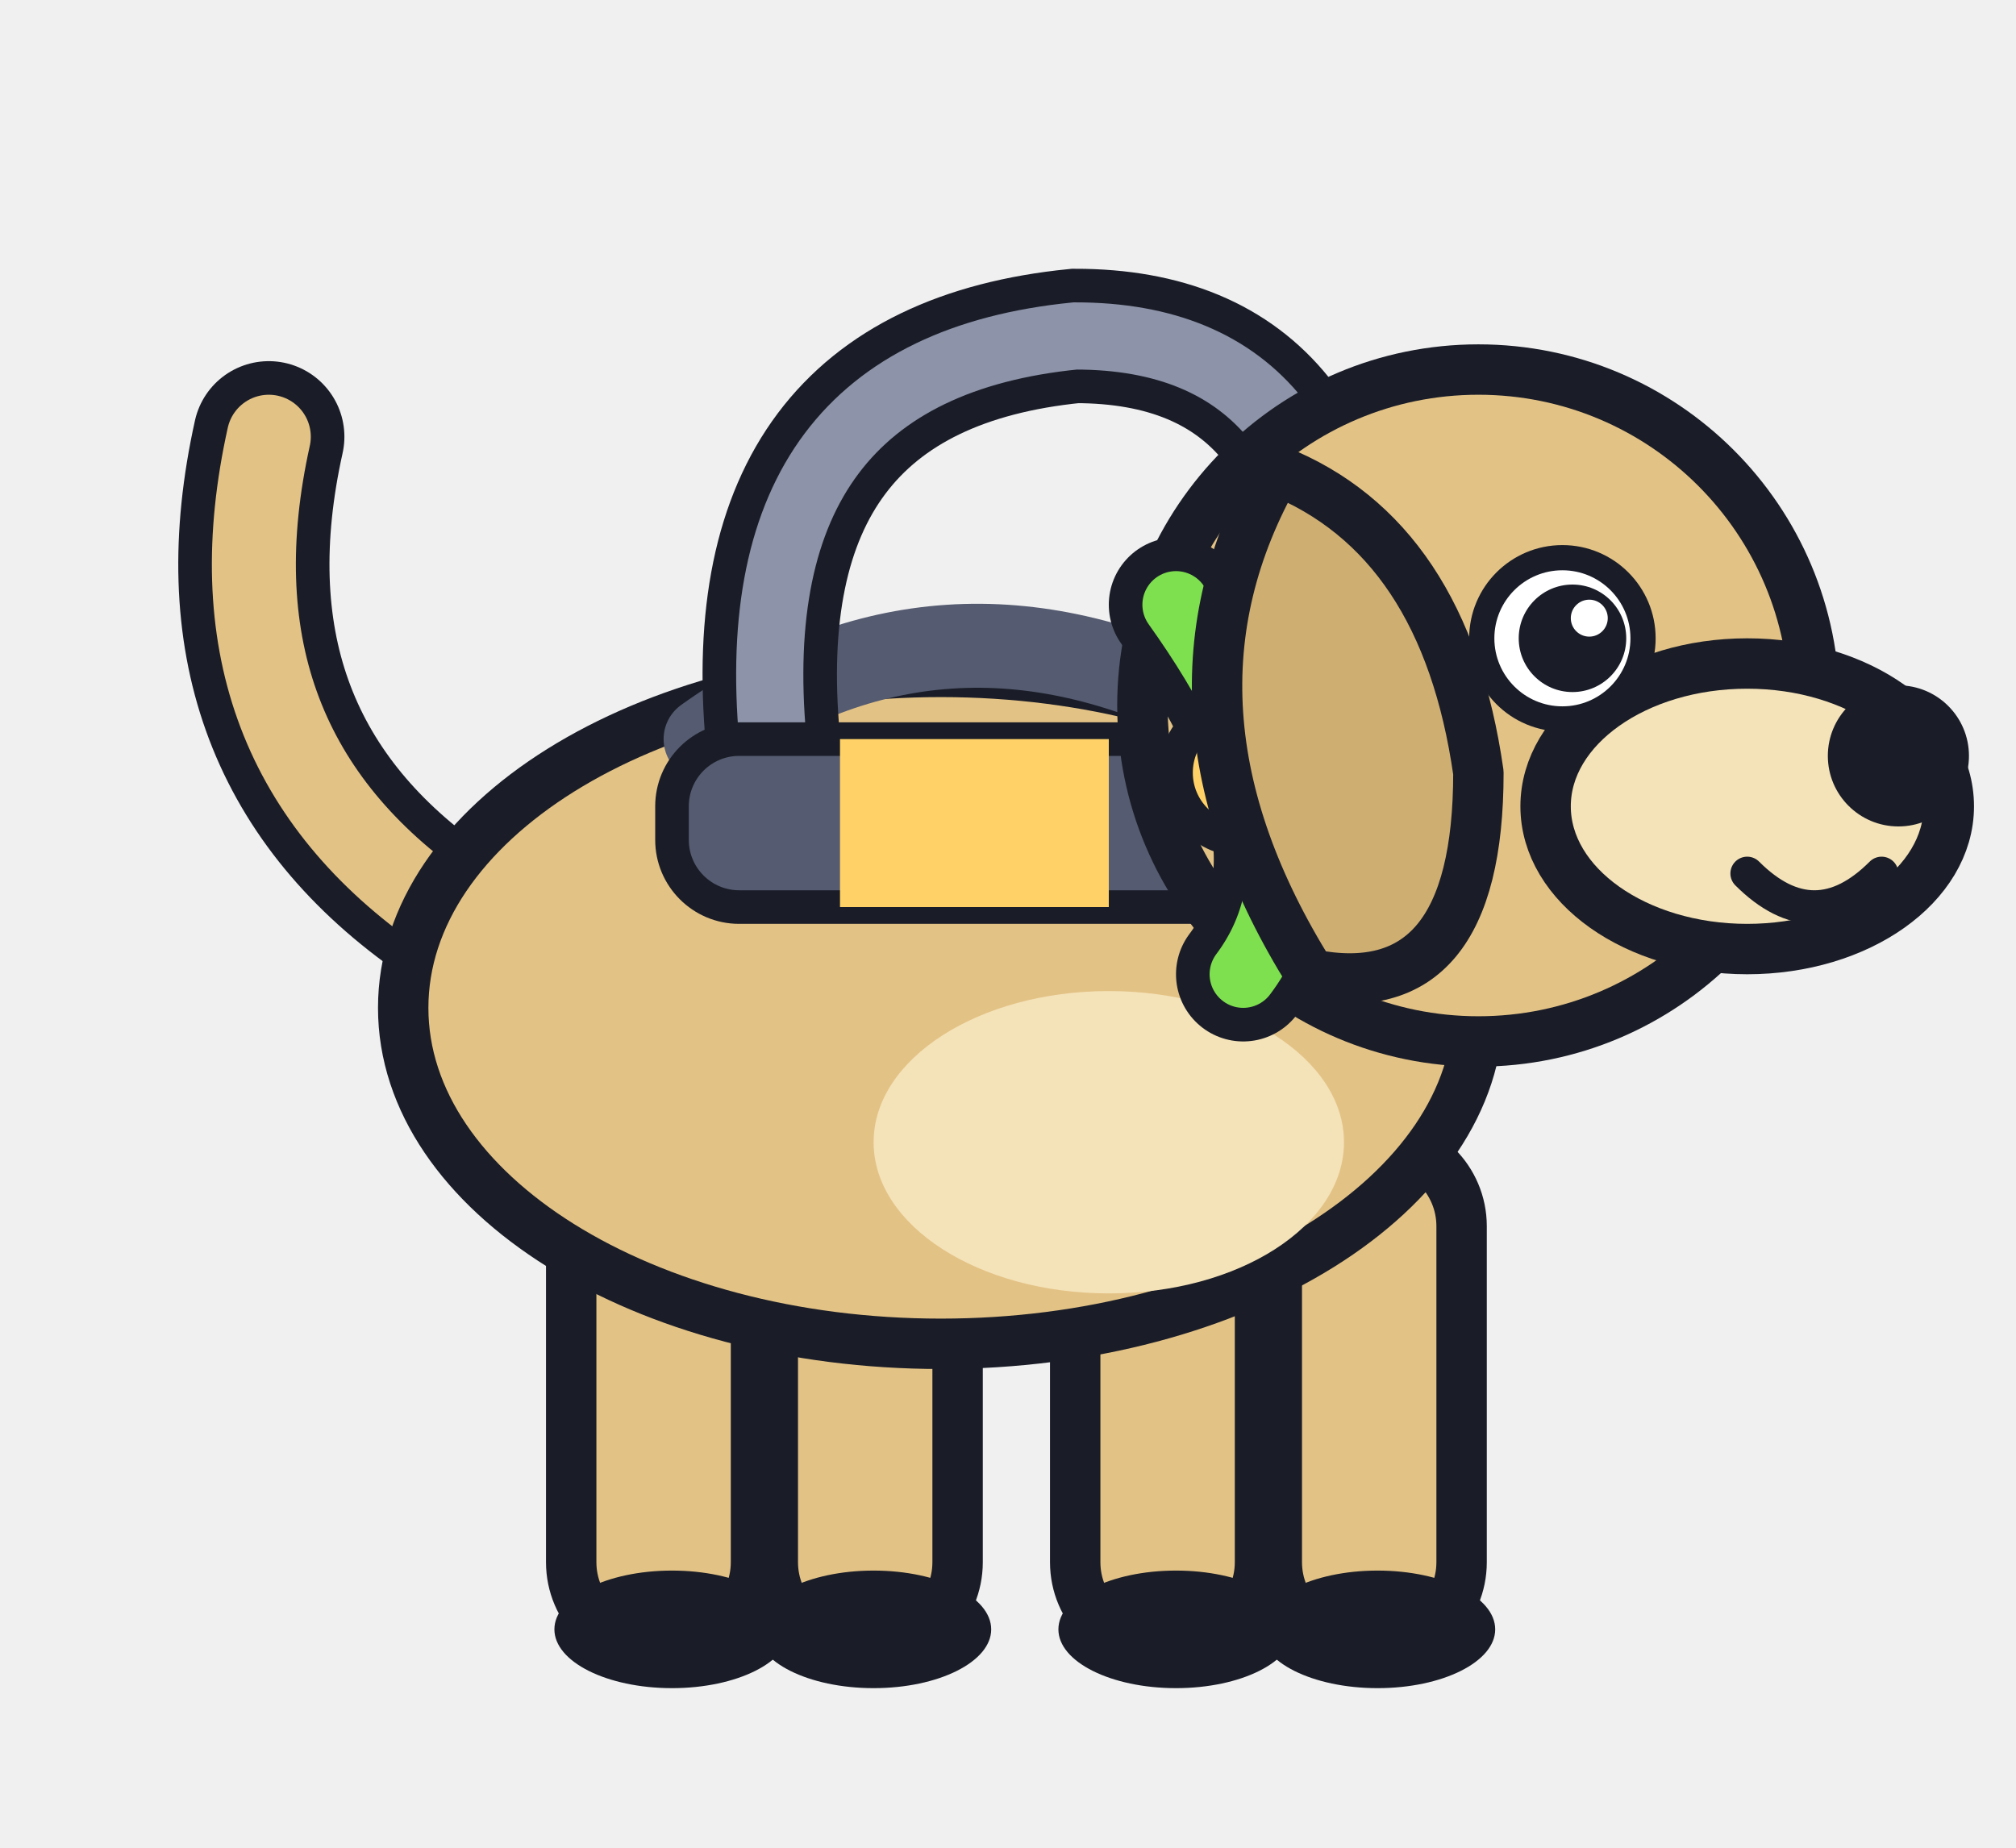
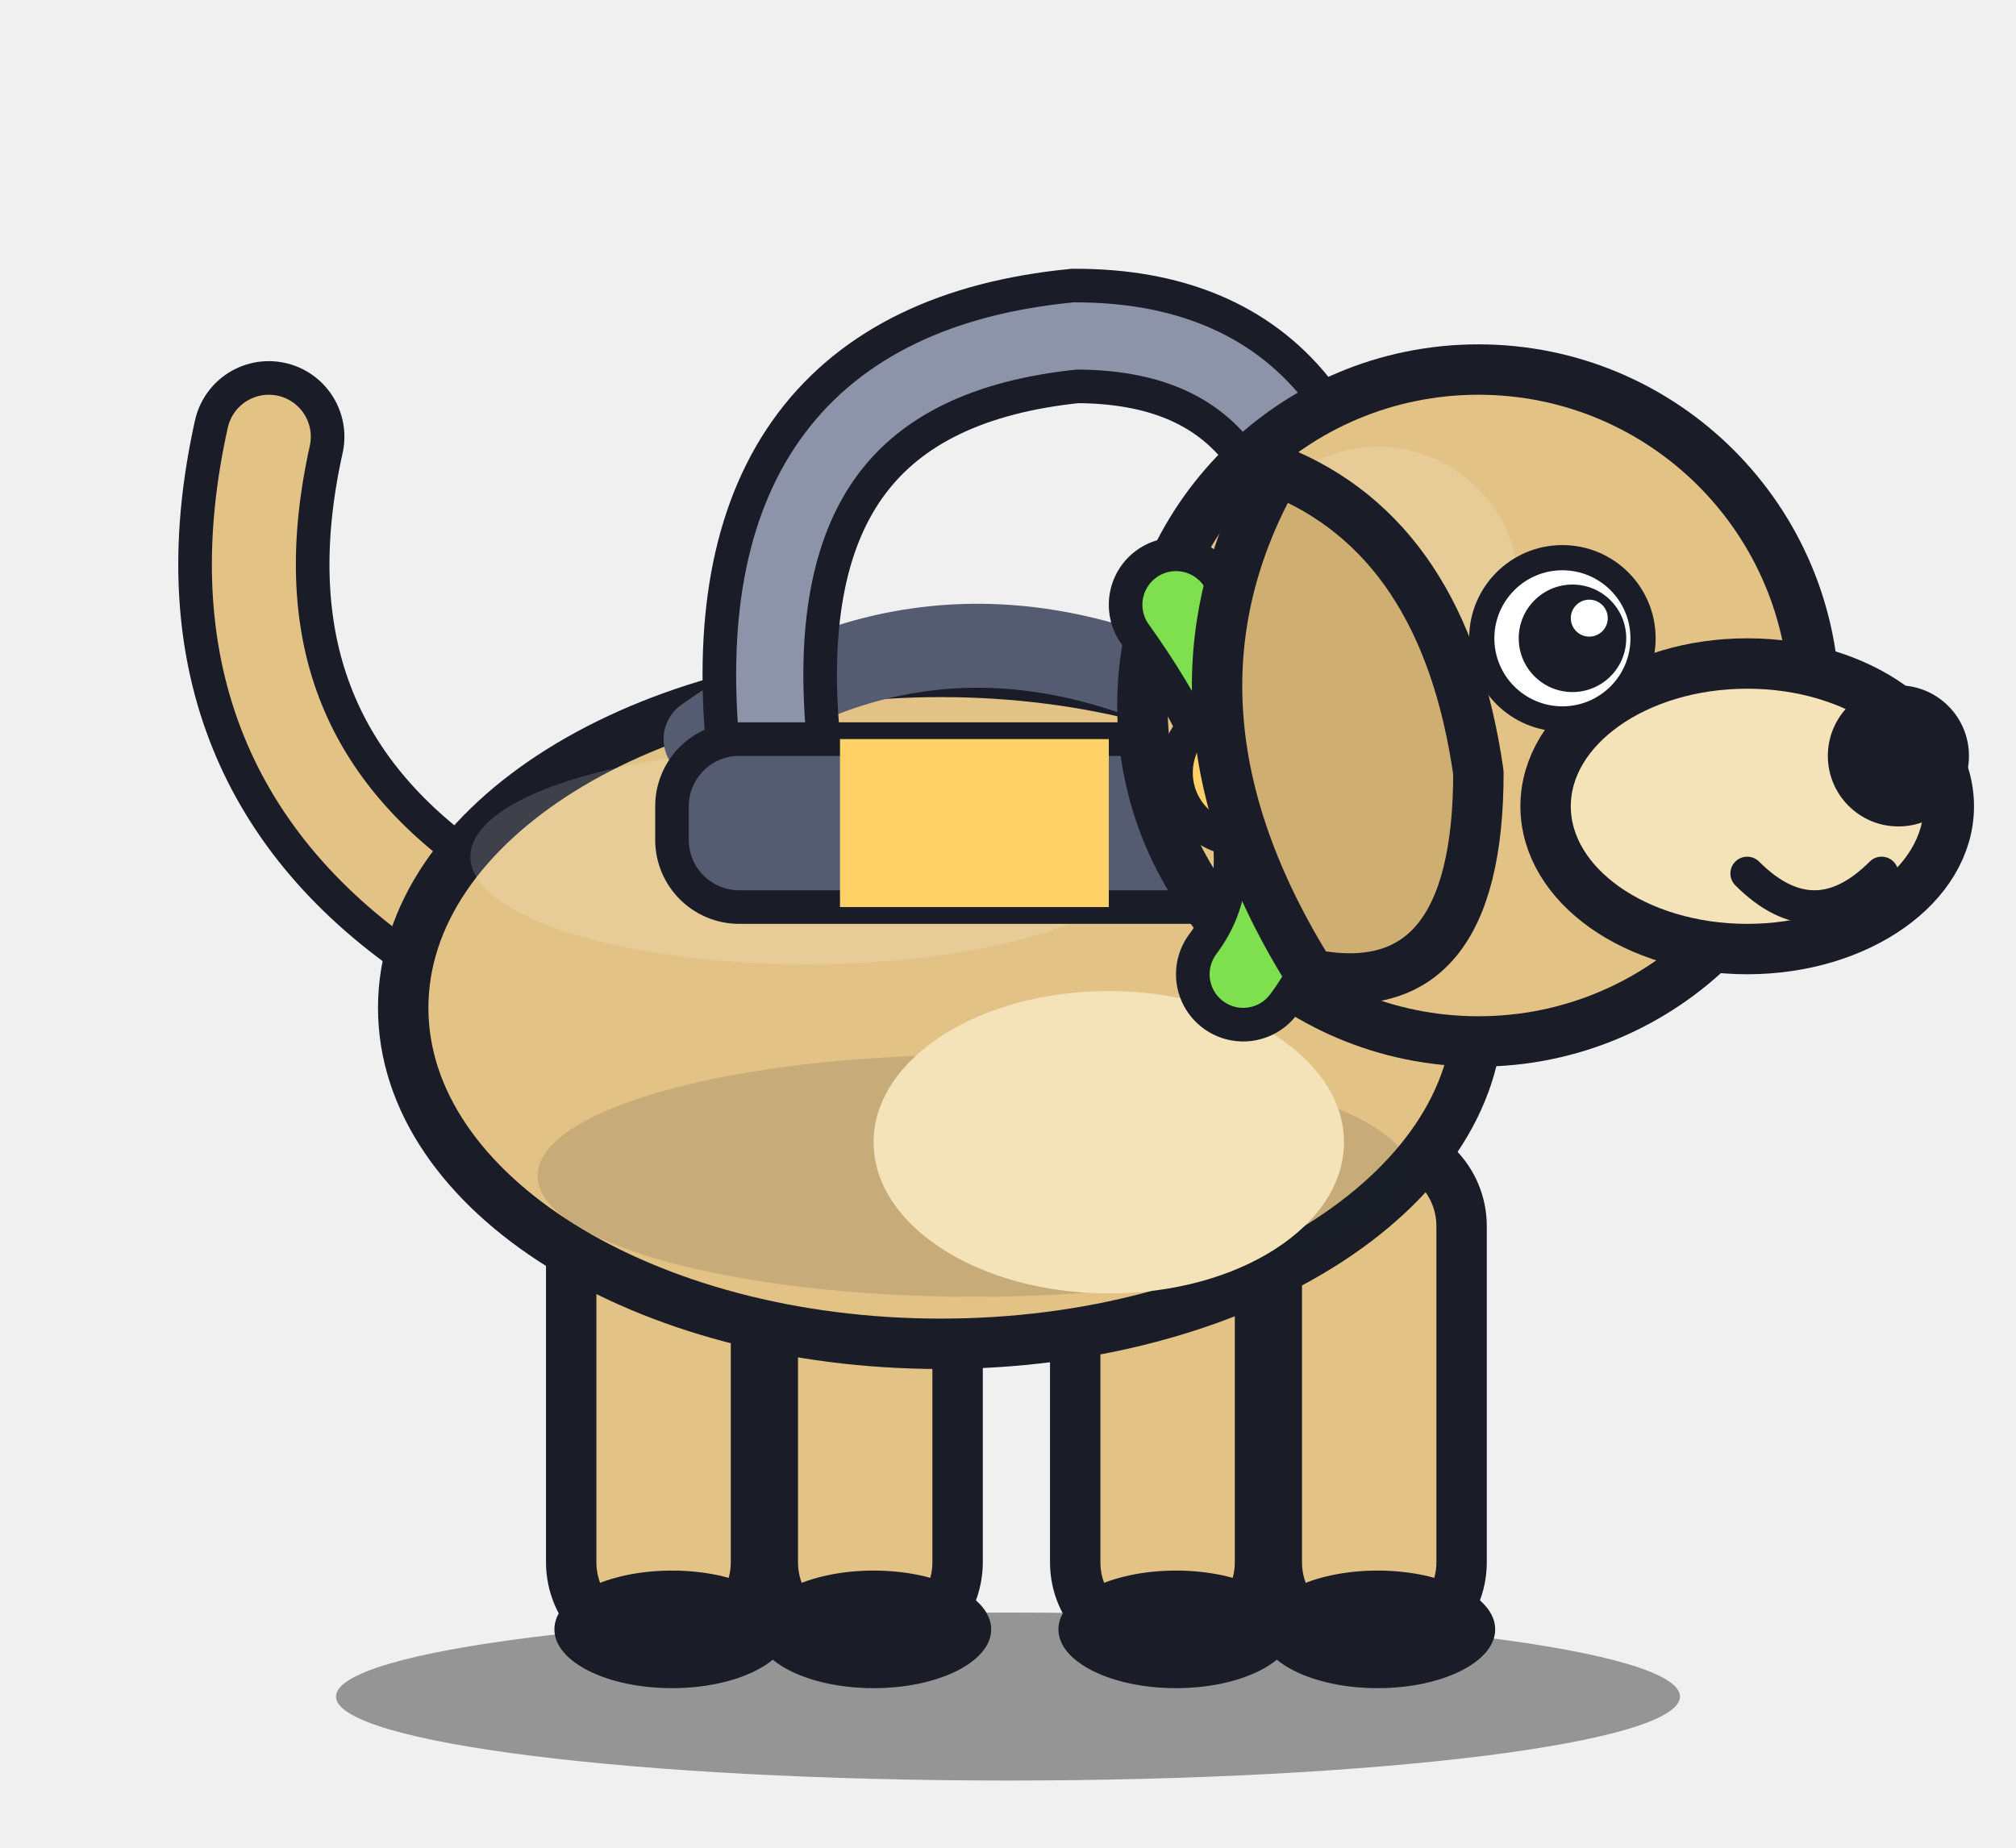
<svg xmlns="http://www.w3.org/2000/svg" viewBox="0 0 120 110" width="120" height="110">
+   <ellipse cx="60" cy="101" rx="40" ry="5" fill="#000000" fill-opacity="0.38" />
  <path d="M26 54 q-14 -10 -10 -28" fill="none" stroke="#1a1d28" stroke-width="9" stroke-linecap="round" />
  <path d="M26 54 q-14 -10 -10 -28" fill="none" stroke="#e3c285" stroke-width="5" stroke-linecap="round" />
  <rect x="34" y="68" width="11" height="30" rx="5" fill="#e3c285" stroke="#1a1d28" stroke-width="3" />
  <ellipse cx="40" cy="97" rx="7" ry="3.5" fill="#1a1d28" />
  <rect x="46" y="68" width="11" height="30" rx="5" fill="#e3c285" stroke="#1a1d28" stroke-width="3" />
  <ellipse cx="52" cy="97" rx="7" ry="3.5" fill="#1a1d28" />
  <rect x="64" y="68" width="11" height="30" rx="5" fill="#e3c285" stroke="#1a1d28" stroke-width="3" />
  <ellipse cx="70" cy="97" rx="7" ry="3.5" fill="#1a1d28" />
  <rect x="76" y="68" width="11" height="30" rx="5" fill="#e3c285" stroke="#1a1d28" stroke-width="3" />
  <ellipse cx="82" cy="97" rx="7" ry="3.5" fill="#1a1d28" />
  <ellipse cx="56" cy="60" rx="32" ry="20" fill="#e3c285" stroke="#1a1d28" stroke-width="3" />
+   <ellipse cx="48" cy="51.0" rx="20" ry="6.4" fill="#ffffff" fill-opacity="0.16" />
+   <ellipse cx="58" cy="70.0" rx="26" ry="7.2" fill="#1a1d28" fill-opacity="0.14" />
  <ellipse cx="66" cy="68" rx="14" ry="9" fill="#f4e2b8" />
  <path d="M42 44 q14 -10 30 -2" fill="none" stroke="#555b70" stroke-width="5" stroke-linecap="round" />
  <path d="M46 44 q-2 -22 18 -24 q16 0 16 20" fill="none" stroke="#1a1d28" stroke-width="8" stroke-linecap="round" />
  <path d="M46 44 q-2 -22 18 -24 q16 0 16 20" fill="none" stroke="#8d93a8" stroke-width="4" stroke-linecap="round" />
  <rect x="40" y="44" width="36" height="10" rx="4" fill="#555b70" stroke="#1a1d28" stroke-width="2" />
  <rect x="50" y="44" width="16" height="10" fill="#ffd166" />
  <circle cx="88" cy="42" r="20" fill="#e3c285" stroke="#1a1d28" stroke-width="3" />
+   <circle cx="82" cy="35" r="8.4" fill="#ffffff" fill-opacity="0.16" />
  <ellipse cx="104" cy="48" rx="12" ry="8.5" fill="#f4e2b8" stroke="#1a1d28" stroke-width="3" />
  <circle cx="113" cy="45" r="4.2" fill="#1a1d28" />
  <path d="M104 52 q4 4 8 0" fill="none" stroke="#1a1d28" stroke-width="2" stroke-linecap="round" />
  <circle cx="93" cy="38" r="4.8" fill="#ffffff" stroke="#1a1d28" stroke-width="1.5" />
  <circle cx="93.6" cy="38" r="3.2" fill="#1a1d28" />
  <circle cx="94.6" cy="36.8" r="1.1" fill="#ffffff" />
  <path d="M70 36 q10 14 4 22" fill="none" stroke="#1a1d28" stroke-width="8" stroke-linecap="round" />
  <path d="M70 36 q10 14 4 22" fill="none" stroke="#7ee04f" stroke-width="4" stroke-linecap="round" />
  <circle cx="74" cy="46" r="4" fill="#ffd166" stroke="#1a1d28" stroke-width="2" />
  <path d="M76 28 q-8 14 2 30 q10 2 10 -12 q-2 -14 -12 -18z" fill="#cfae72" stroke="#1a1d28" stroke-width="3" stroke-linejoin="round" />
</svg>
